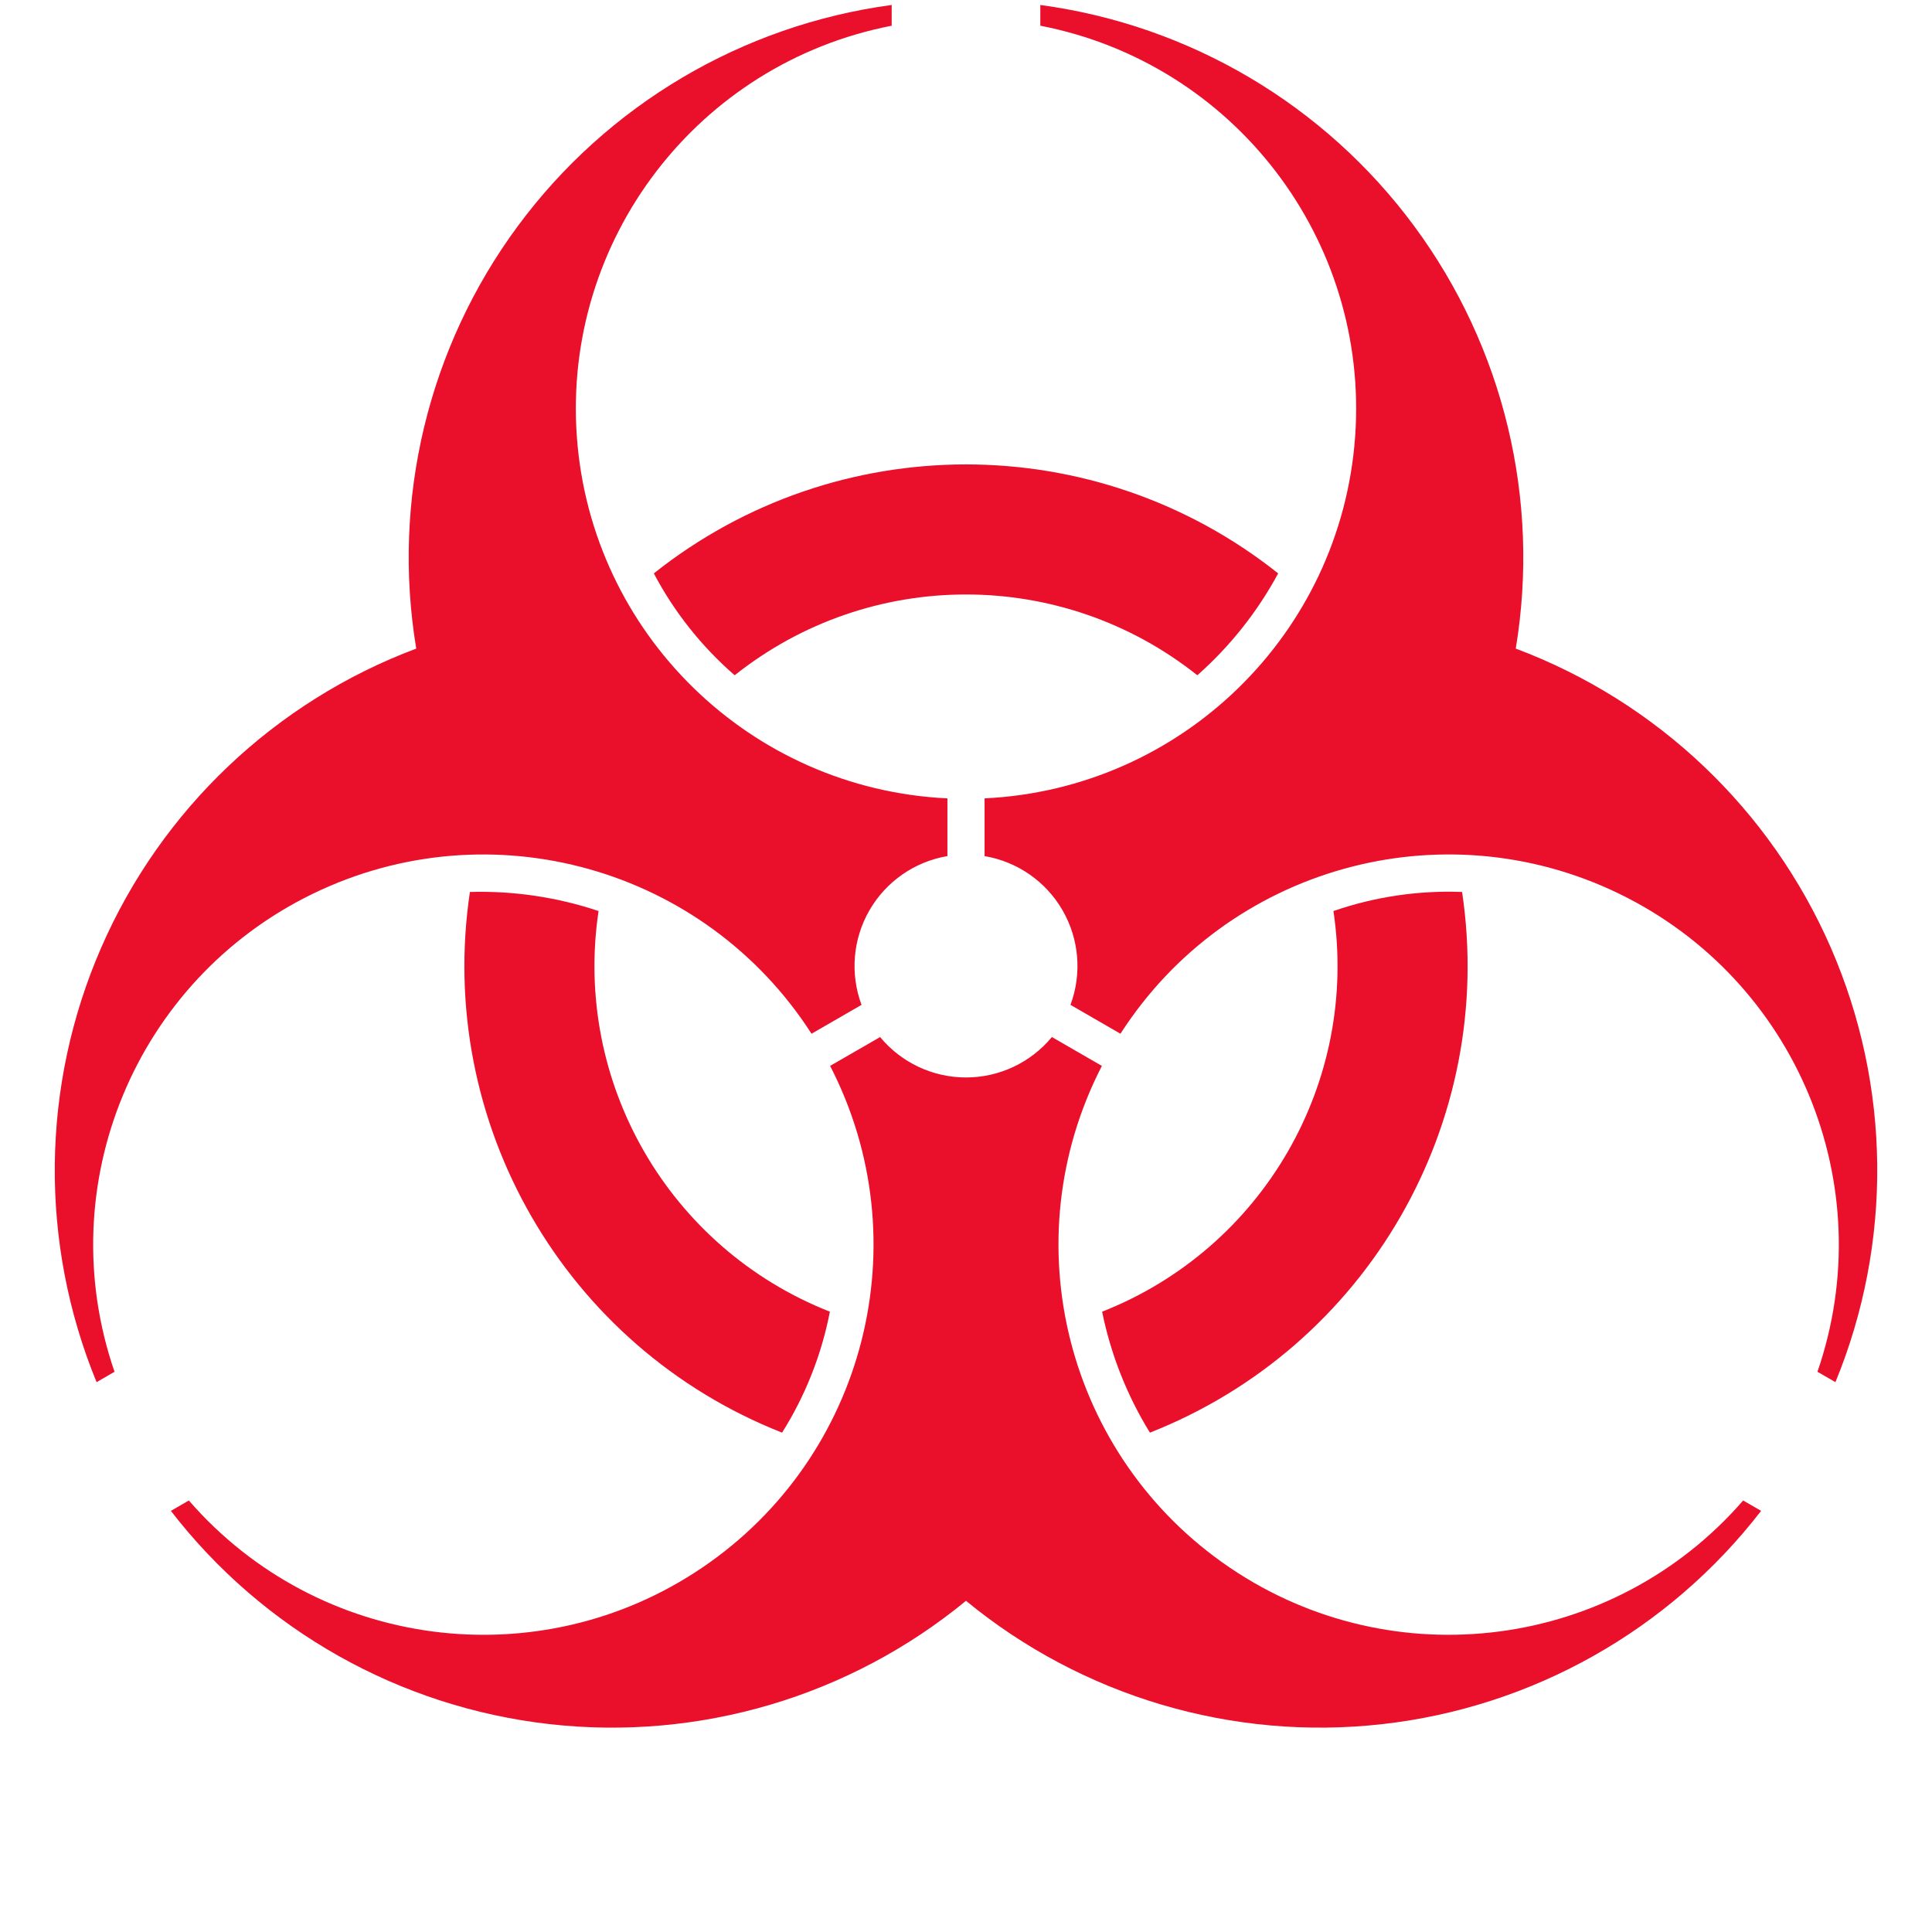
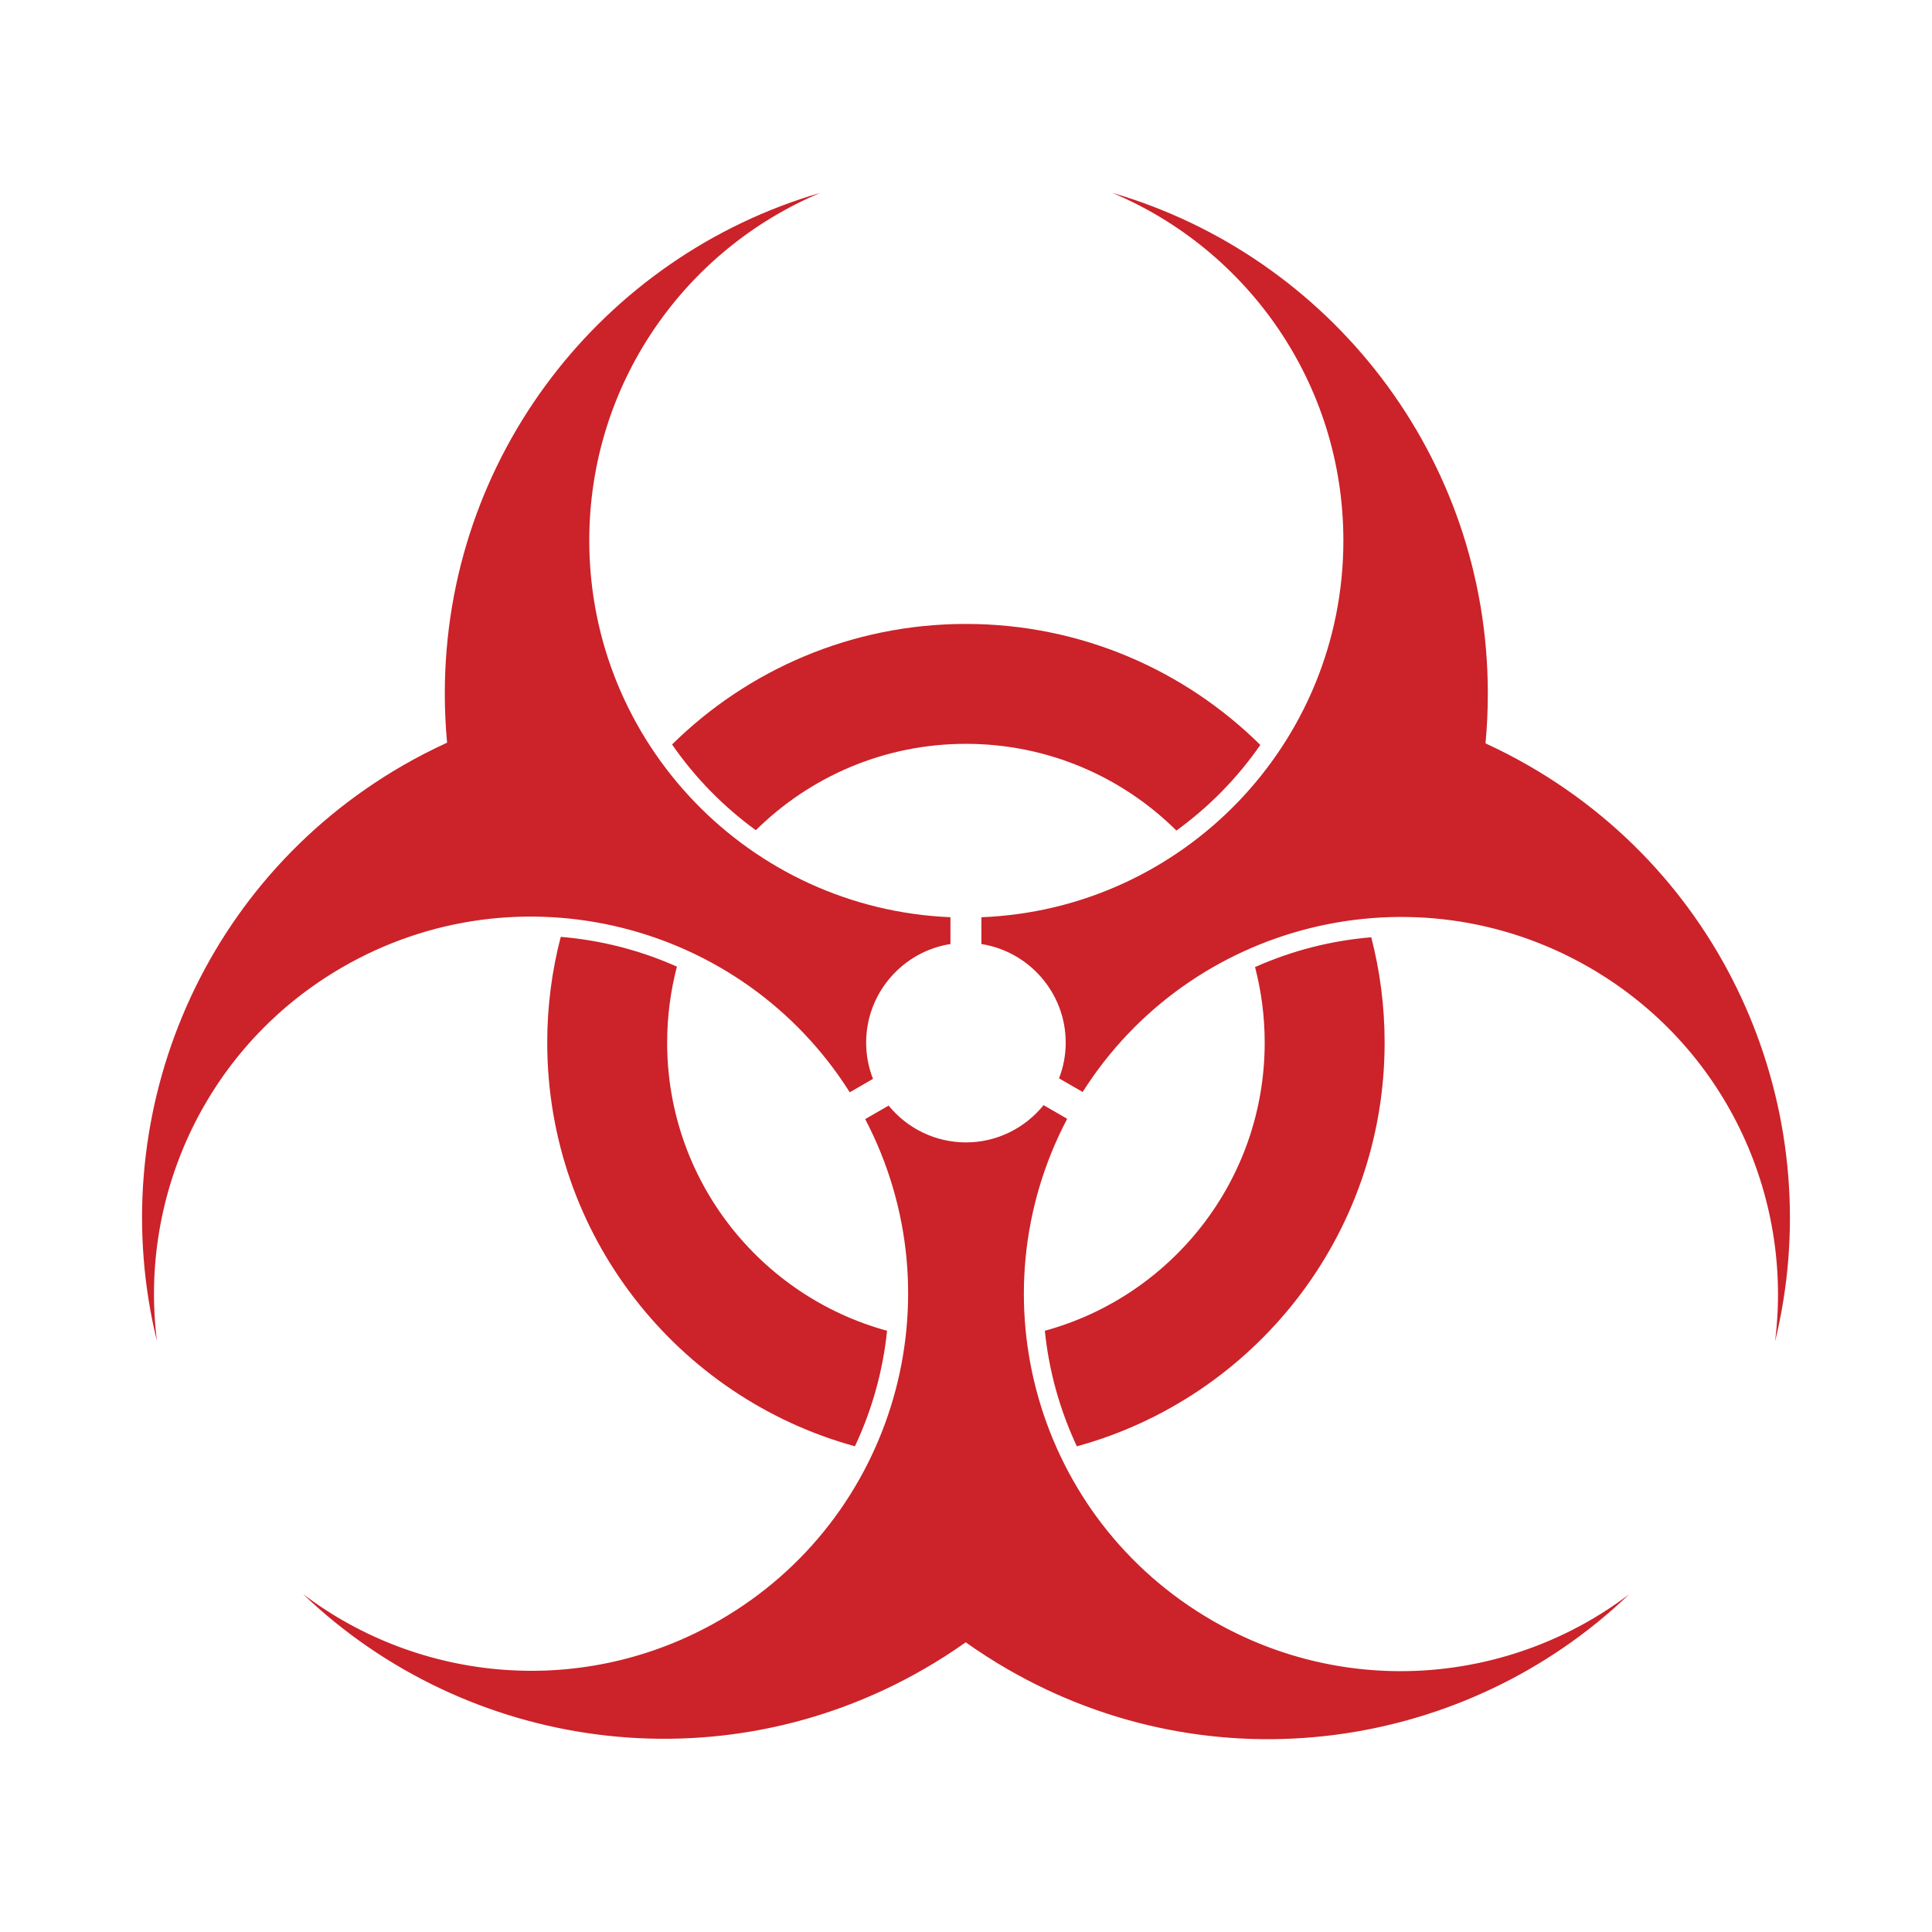
- <svg xmlns="http://www.w3.org/2000/svg" xmlns:xlink="http://www.w3.org/1999/xlink" version="1.1" width="520" height="520" fill="#ea102b">
-   <defs>
-     <path d="M 2.812,-1.046 A 3 3 0 0 1 .5,2.958 V 4.512 A 10.5 10.5 0 0 1 2,25.308 V 25.866 A 15 15 0 0 0 14.797,8.543 15 15 0 0 0 23.401,-11.201 L 22.917,-10.922 A 10.5 10.5 0 0 1 4.157,-1.823 z M 6.226,7.825 A 10 10 0 0 1 -6.226,7.825 9.5 9.5 0 0 0 -8.402,10.567 13.5 13.5 0 0 0 8.402,10.567 10 10 0 0 0 6.226,7.825 z" id="p" transform="scale(10,-10) translate(26,-26)" />
-   </defs>
-   <use xlink:href="#p" />
-   <use xlink:href="#p" transform="rotate(120, 260, 260)" />
-   <use xlink:href="#p" transform="rotate(240, 260, 260)" />
+ <svg xmlns="http://www.w3.org/2000/svg" width="2500" height="2500" viewBox="0 0 192.756 192.756">
+   <g fill-rule="evenodd" clip-rule="evenodd">
+     <path d="M55.945 93.471a41.839 41.839 0 0 0-1.347 10.55c0 19.232 13.006 35.42 30.697 40.275a35.634 35.634 0 0 0 3.208-11.525c-12.644-3.453-21.941-15.014-21.941-28.75 0-2.619.341-5.158.975-7.578a35.601 35.601 0 0 0-11.592-2.972zM75.411 82.831c5.385-5.327 12.789-8.618 20.96-8.618 8.191 0 15.609 3.305 20.998 8.652a35.595 35.595 0 0 0 8.373-8.541c-7.545-7.463-17.918-12.074-29.371-12.074-11.425 0-21.777 4.593-29.32 12.027a35.651 35.651 0 0 0 8.36 8.554zM104.244 132.77a35.561 35.561 0 0 0 3.195 11.529c17.697-4.852 30.705-21.041 30.705-40.277 0-3.631-.465-7.152-1.334-10.509a35.625 35.625 0 0 0-11.594 2.972c.627 2.408.963 4.934.963 7.537.001 13.736-9.292 25.294-21.935 28.748z" fill="#cc2229" />
+     <path d="M34.176 96.492c17.554-10.135 39.877-4.507 50.604 12.486l2.318-1.34a9.885 9.885 0 0 1-.682-3.619c0-4.957 3.657-9.089 8.411-9.833V91.51c-20.038-.828-36.035-17.333-36.035-37.58 0-15.61 9.51-28.996 23.049-34.688-21.64 6.302-37.462 26.27-37.462 49.946 0 1.655.077 3.293.227 4.908a52.849 52.849 0 0 0-4.426 2.284c-20.503 11.838-29.885 35.524-24.522 57.42-1.84-14.571 4.999-29.503 18.518-37.308zM152.572 76.421a52.42 52.42 0 0 0-4.363-2.254c.154-1.639.232-3.299.232-4.979 0-23.675-15.818-43.644-37.463-49.946 13.541 5.693 23.051 19.08 23.051 34.689 0 20.27-16.037 36.792-36.115 37.583v2.673c4.756.746 8.412 4.875 8.412 9.832a9.84 9.84 0 0 1-.666 3.568l2.359 1.361c10.734-16.939 33.027-22.542 50.561-12.418 13.52 7.807 20.357 22.736 18.518 37.307 5.363-21.89-4.02-45.578-24.526-57.416zM120.963 161.688c-17.557-10.135-23.846-32.281-14.49-50.066l-2.355-1.361c-1.828 2.262-4.623 3.717-7.746 3.717a9.947 9.947 0 0 1-7.713-3.674l-2.339 1.35c9.303 17.77 3.009 39.875-14.525 50-13.52 7.803-29.867 6.26-41.567-2.619 16.278 15.588 41.482 19.309 61.985 7.469a51.748 51.748 0 0 0 4.136-2.652 52.297 52.297 0 0 0 4.194 2.693c20.504 11.838 45.707 8.119 61.986-7.473-11.701 8.879-28.049 10.42-41.566 2.616z" fill="#cc2229" />
+   </g>
</svg>
